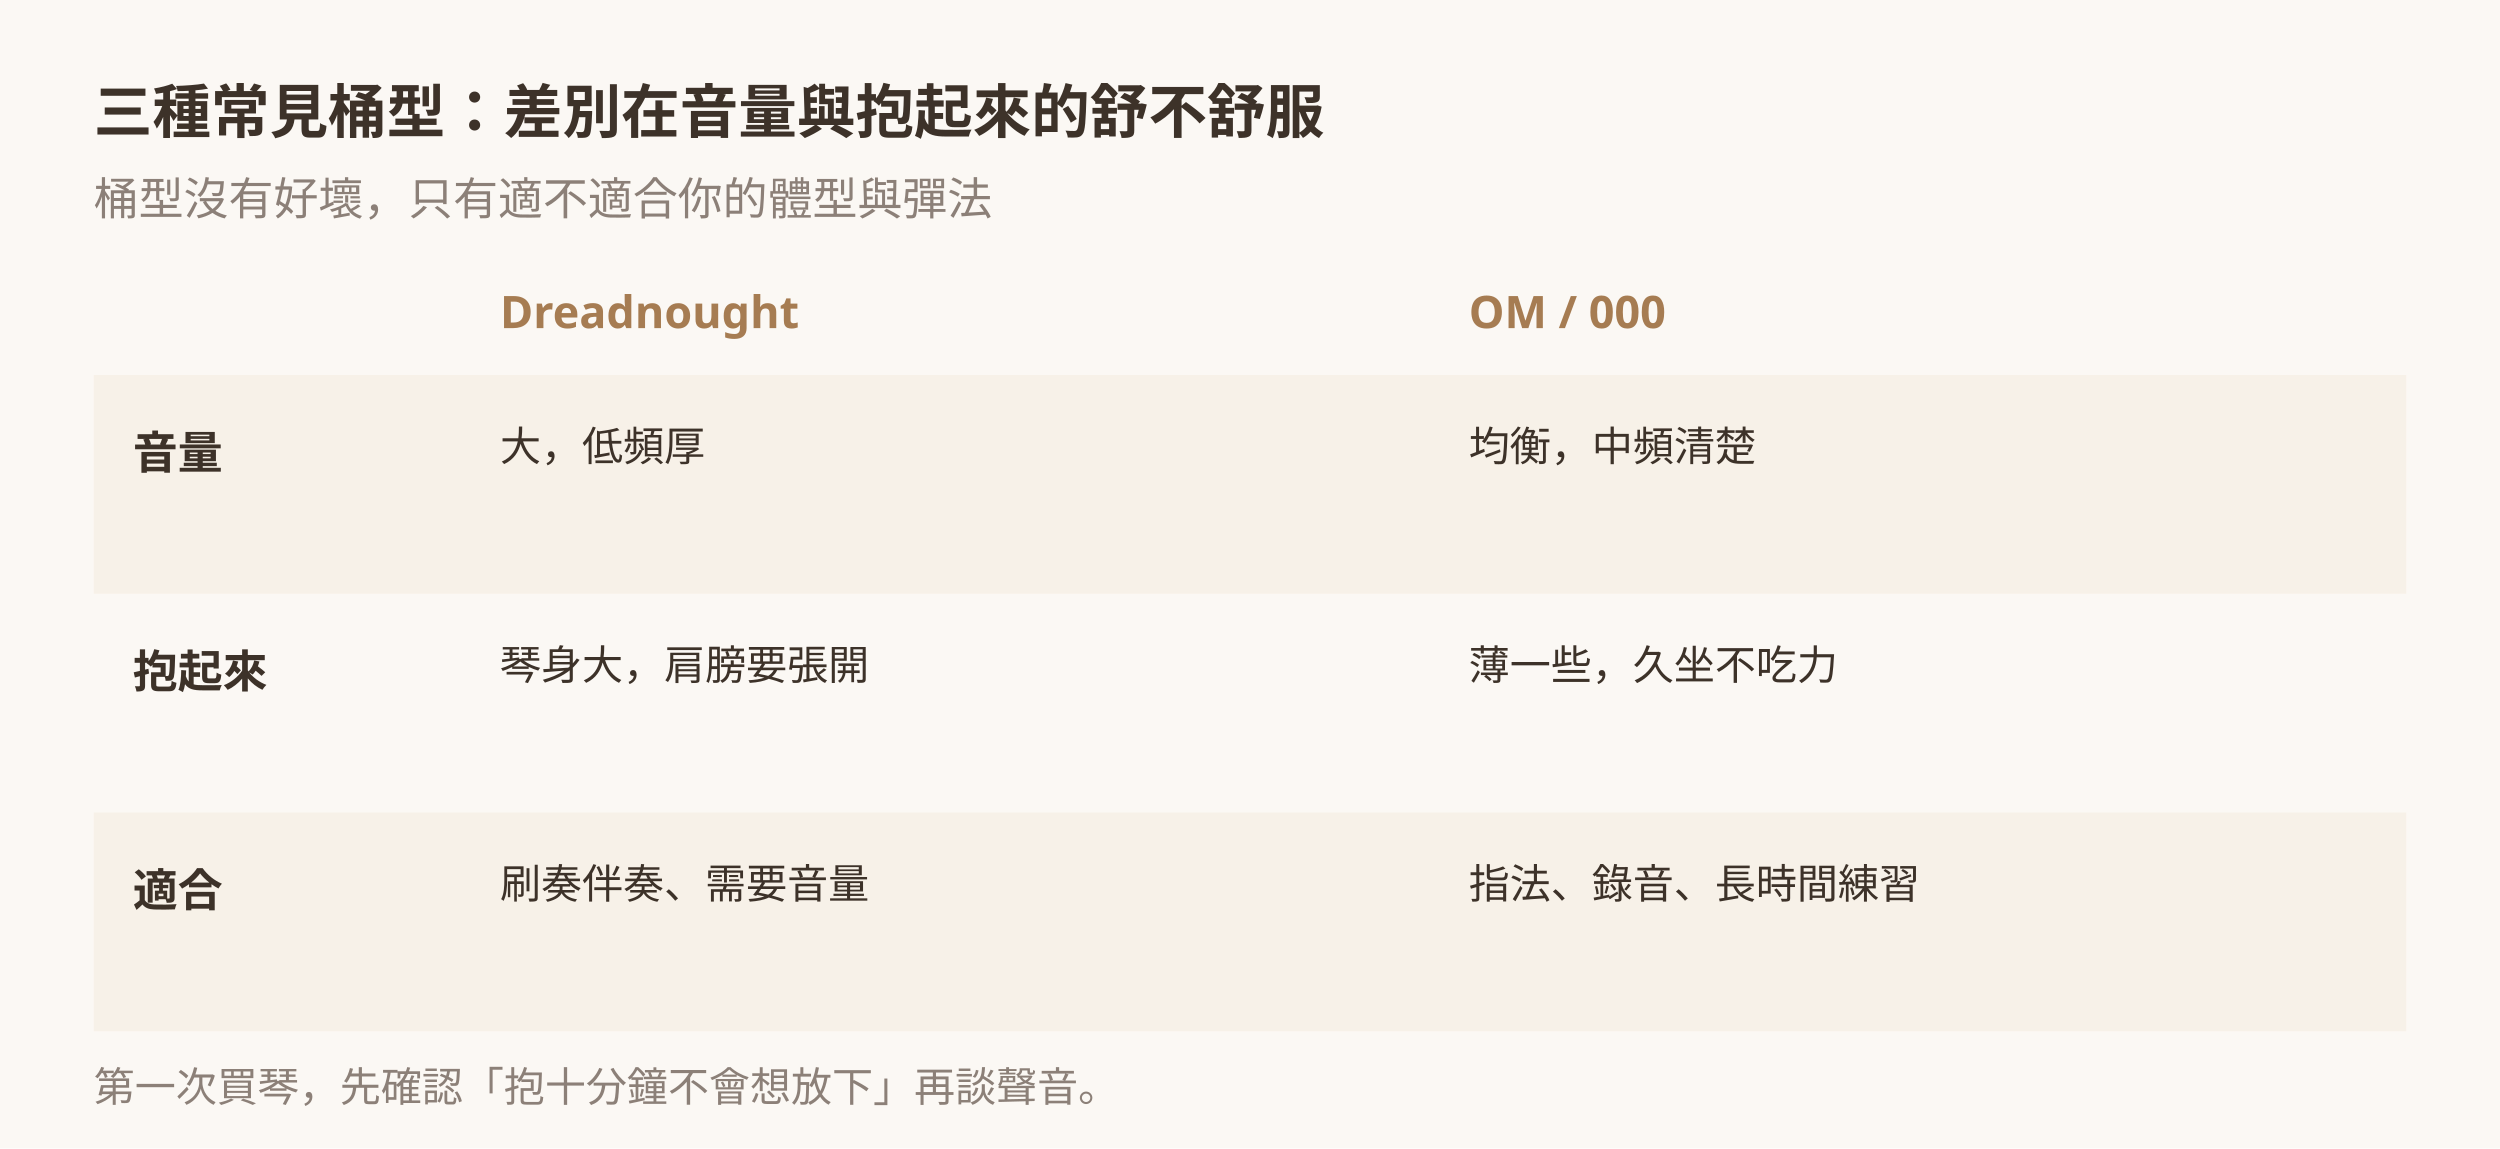
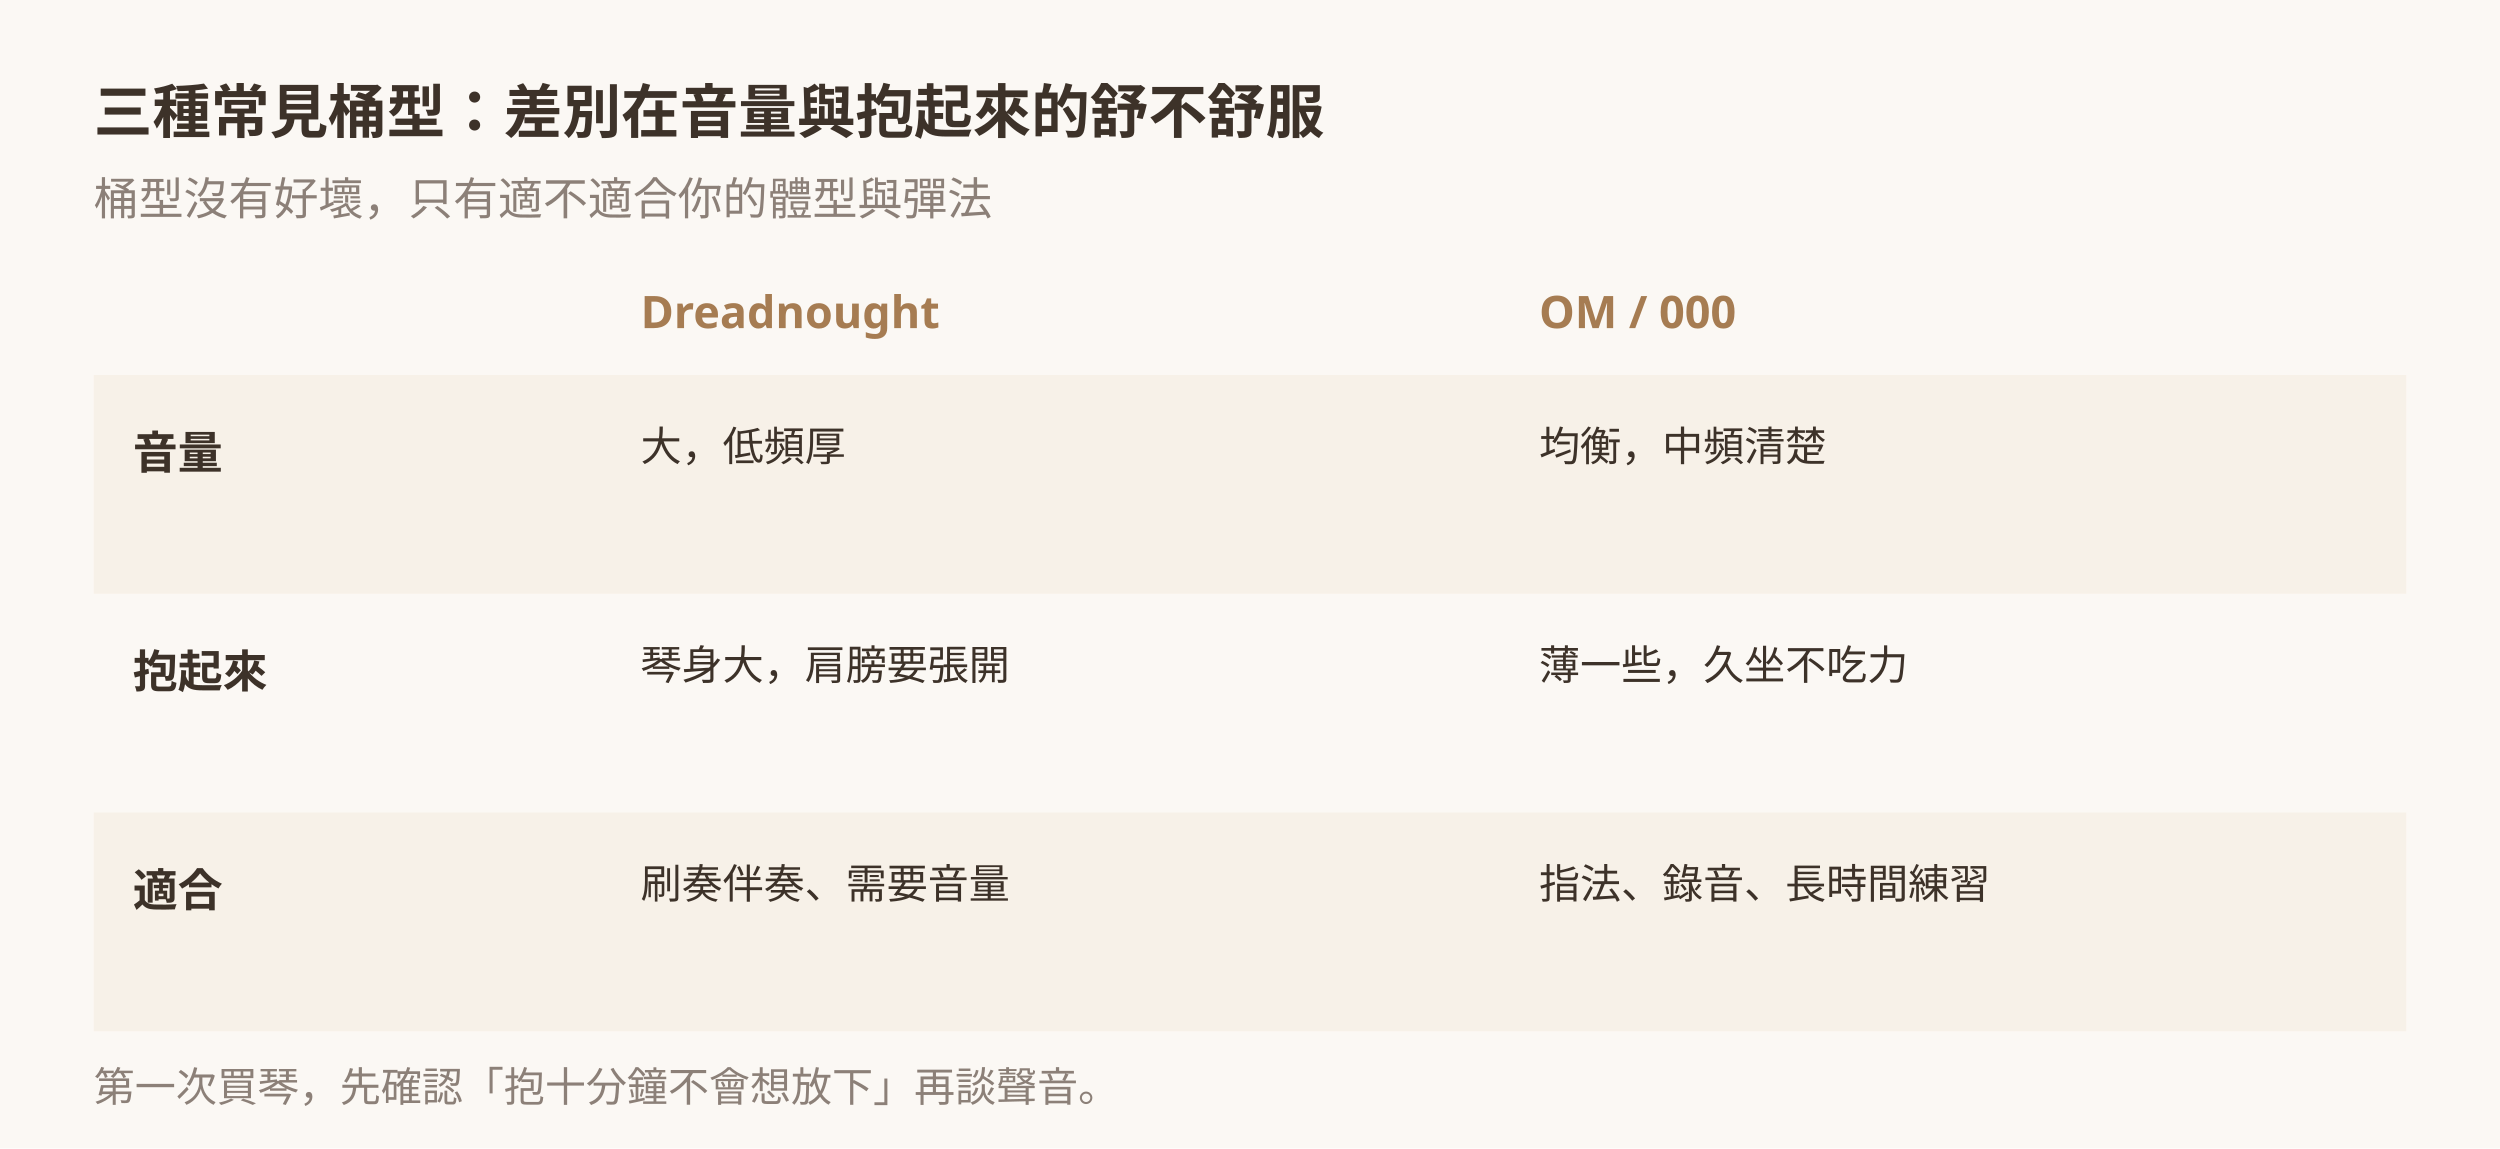
<svg xmlns="http://www.w3.org/2000/svg" viewBox="0 0 640 294" role="img" aria-label="三種常見桶型：差別在音量與抱起來的舒不舒服">
  <rect width="640" height="294" fill="#FBF8F4" />
  <text x="24" y="34" font-family="'Noto Sans TC','PingFang TC','Microsoft JhengHei',system-ui,sans-serif" font-size="15" fill="#3D3229" text-anchor="start" font-weight="700">三種常見桶型：差別在音量與抱起來的舒不舒服</text>
  <text x="24" y="55" font-family="'Noto Sans TC','PingFang TC','Microsoft JhengHei',system-ui,sans-serif" font-size="11.5" fill="#8C8078" text-anchor="start">桶型沒有好壞，只有適不適合你的體型與彈法</text>
-   <text x="128.0" y="84" font-family="'Noto Sans TC','PingFang TC','Microsoft JhengHei',system-ui,sans-serif" font-size="11.5" fill="#A67C52" text-anchor="start" font-weight="700">Dreadnought</text>
-   <text x="376.0" y="84" font-family="'Noto Sans TC','PingFang TC','Microsoft JhengHei',system-ui,sans-serif" font-size="11.5" fill="#A67C52" text-anchor="start" font-weight="700">OM / 000</text>
+   <text x="164.0" y="84" font-family="'Noto Sans TC','PingFang TC','Microsoft JhengHei',system-ui,sans-serif" font-size="11.5" fill="#A67C52" text-anchor="start" font-weight="700">Dreadnought</text>
+   <text x="394.0" y="84" font-family="'Noto Sans TC','PingFang TC','Microsoft JhengHei',system-ui,sans-serif" font-size="11.5" fill="#A67C52" text-anchor="start" font-weight="700">OM / 000</text>
  <rect x="24" y="96" width="592" height="56" fill="#F3E9DC" opacity=".5" />
  <text x="34" y="120" font-family="'Noto Sans TC','PingFang TC','Microsoft JhengHei',system-ui,sans-serif" font-size="11.5" fill="#3D3229" text-anchor="start" font-weight="700">音量</text>
-   <text x="128.0" y="118" font-family="'Noto Sans TC','PingFang TC','Microsoft JhengHei',system-ui,sans-serif" font-size="10.5" fill="#3D3229" text-anchor="start">大，低頻厚</text>
-   <text x="376.0" y="118" font-family="'Noto Sans TC','PingFang TC','Microsoft JhengHei',system-ui,sans-serif" font-size="10.5" fill="#3D3229" text-anchor="start">均衡，中頻清楚</text>
+   <text x="164.0" y="118" font-family="'Noto Sans TC','PingFang TC','Microsoft JhengHei',system-ui,sans-serif" font-size="10.5" fill="#3D3229" text-anchor="start">大，低頻厚</text>
+   <text x="394.0" y="118" font-family="'Noto Sans TC','PingFang TC','Microsoft JhengHei',system-ui,sans-serif" font-size="10.5" fill="#3D3229" text-anchor="start">均衡，中頻清楚</text>
  <text x="34" y="176" font-family="'Noto Sans TC','PingFang TC','Microsoft JhengHei',system-ui,sans-serif" font-size="11.5" fill="#3D3229" text-anchor="start" font-weight="700">抱起來</text>
-   <text x="128.0" y="174" font-family="'Noto Sans TC','PingFang TC','Microsoft JhengHei',system-ui,sans-serif" font-size="10.5" fill="#3D3229" text-anchor="start">琴身大，肩膀要張開</text>
-   <text x="376.0" y="174" font-family="'Noto Sans TC','PingFang TC','Microsoft JhengHei',system-ui,sans-serif" font-size="10.5" fill="#3D3229" text-anchor="start">薄一些，久坐不吃力</text>
+   <text x="164.0" y="174" font-family="'Noto Sans TC','PingFang TC','Microsoft JhengHei',system-ui,sans-serif" font-size="10.5" fill="#3D3229" text-anchor="start">琴身大，肩膀要張開</text>
+   <text x="394.0" y="174" font-family="'Noto Sans TC','PingFang TC','Microsoft JhengHei',system-ui,sans-serif" font-size="10.5" fill="#3D3229" text-anchor="start">薄一些，久坐不吃力</text>
  <rect x="24" y="208" width="592" height="56" fill="#F3E9DC" opacity=".5" />
  <text x="34" y="232" font-family="'Noto Sans TC','PingFang TC','Microsoft JhengHei',system-ui,sans-serif" font-size="11.5" fill="#3D3229" text-anchor="start" font-weight="700">適合</text>
-   <text x="128.0" y="230" font-family="'Noto Sans TC','PingFang TC','Microsoft JhengHei',system-ui,sans-serif" font-size="10.5" fill="#3D3229" text-anchor="start">刷奏伴奏、需要音量</text>
-   <text x="376.0" y="230" font-family="'Noto Sans TC','PingFang TC','Microsoft JhengHei',system-ui,sans-serif" font-size="10.5" fill="#3D3229" text-anchor="start">指法、錄音、長時間練習</text>
+   <text x="164.0" y="230" font-family="'Noto Sans TC','PingFang TC','Microsoft JhengHei',system-ui,sans-serif" font-size="10.5" fill="#3D3229" text-anchor="start">刷奏伴奏、需要音量</text>
+   <text x="394.0" y="230" font-family="'Noto Sans TC','PingFang TC','Microsoft JhengHei',system-ui,sans-serif" font-size="10.5" fill="#3D3229" text-anchor="start">指法、錄音、長時間練習</text>
  <text x="24" y="282" font-family="'Noto Sans TC','PingFang TC','Microsoft JhengHei',system-ui,sans-serif" font-size="10.5" fill="#8C8078" text-anchor="start">第一次買琴，先確認「抱十分鐘不會想放下」再談聲音。</text>
</svg>
